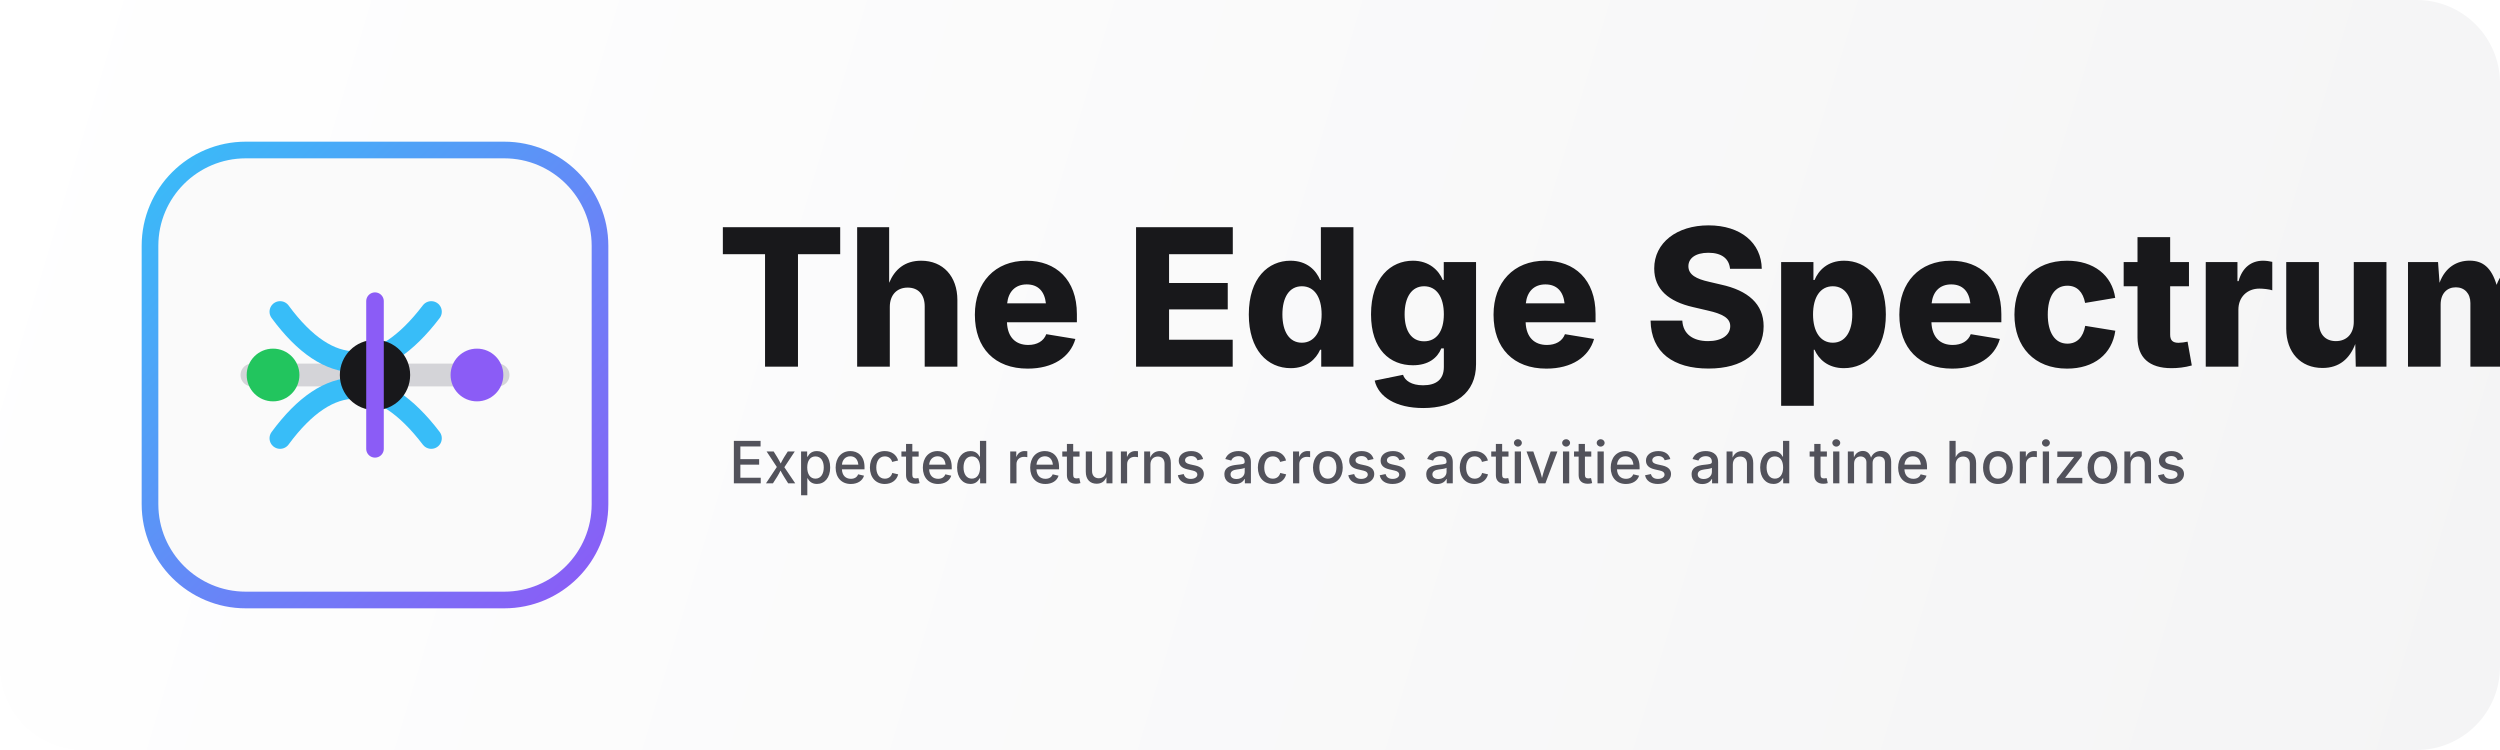
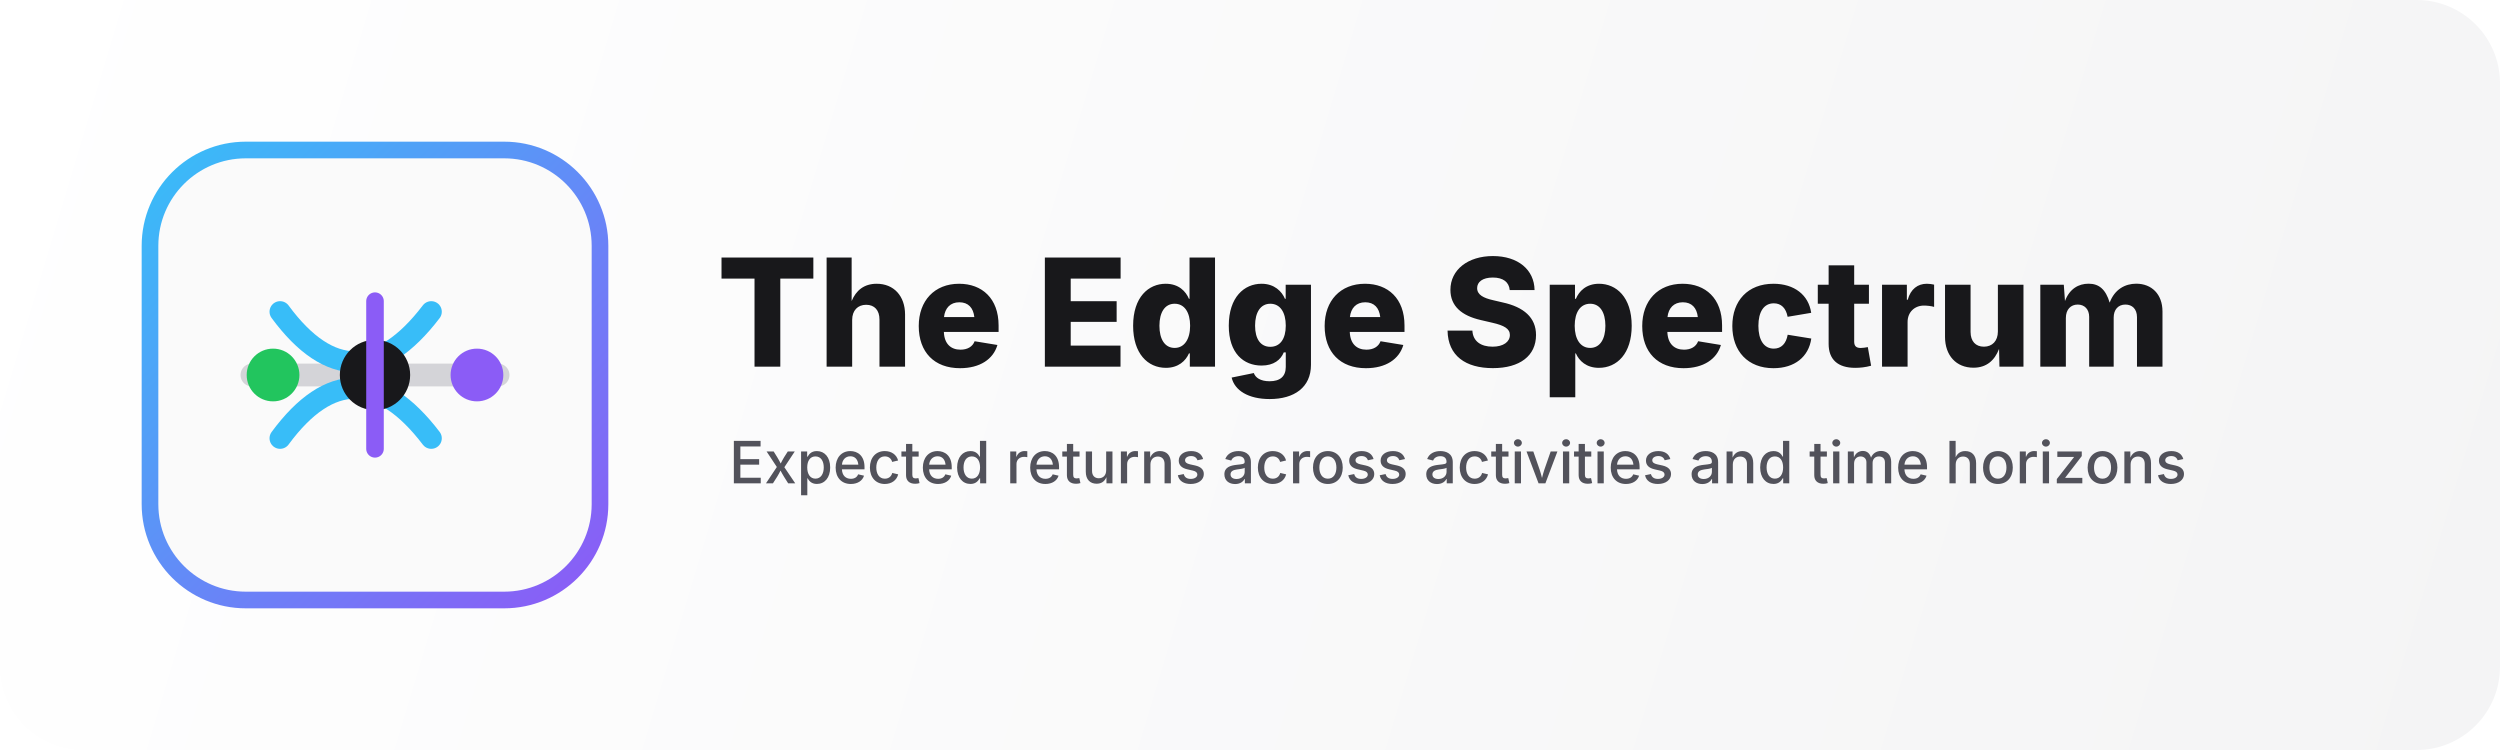
<svg xmlns="http://www.w3.org/2000/svg" viewBox="0 0 1200 360" role="img" aria-labelledby="title desc">
  <defs>
    <linearGradient id="bg" x1="0" y1="0" x2="1200" y2="360" gradientUnits="userSpaceOnUse">
      <stop offset="0" stop-color="#ffffff" />
      <stop offset="1" stop-color="#f4f4f5" />
    </linearGradient>
    <linearGradient id="accent" x1="78" y1="70" x2="286" y2="282" gradientUnits="userSpaceOnUse">
      <stop offset="0" stop-color="#38bdf8" />
      <stop offset="1" stop-color="#8b5cf6" />
    </linearGradient>
  </defs>
  <rect width="1200" height="360" rx="40" fill="url(#bg)" />
  <rect x="72" y="72" width="216" height="216" rx="46" fill="#fafafa" stroke="url(#accent)" stroke-width="8" />
  <g transform="translate(72 72) scale(0.84375)">
    <path d="M58 128h140" stroke="#d4d4d8" stroke-width="13" stroke-linecap="round" />
    <path d="M74 92c28 38 57 38 86 0M74 164c28-38 57-38 86 0" fill="none" stroke="#38bdf8" stroke-width="12" stroke-linecap="round" />
    <circle cx="70" cy="128" r="15" fill="#22c55e" />
    <circle cx="128" cy="128" r="20" fill="#18181b" />
    <circle cx="186" cy="128" r="15" fill="#8b5cf6" />
    <path d="M128 86v84" stroke="#8b5cf6" stroke-width="10" stroke-linecap="round" />
  </g>
-   <text x="344" y="176" fill="#18181b" font-family="Inter, Segoe UI, Arial, sans-serif" font-size="92" font-weight="800" letter-spacing="0">The Edge Spectrum</text>
+   <text x="344" y="176" fill="#18181b" font-family="Inter, Segoe UI, Arial, sans-serif" font-size="72" font-weight="800" letter-spacing="0">The Edge Spectrum</text>
  <text x="350" y="232" fill="#52525b" font-family="Inter, Segoe UI, Arial, sans-serif" font-size="28" font-weight="500" letter-spacing="0">Expected returns across activities and time horizons</text>
</svg>
